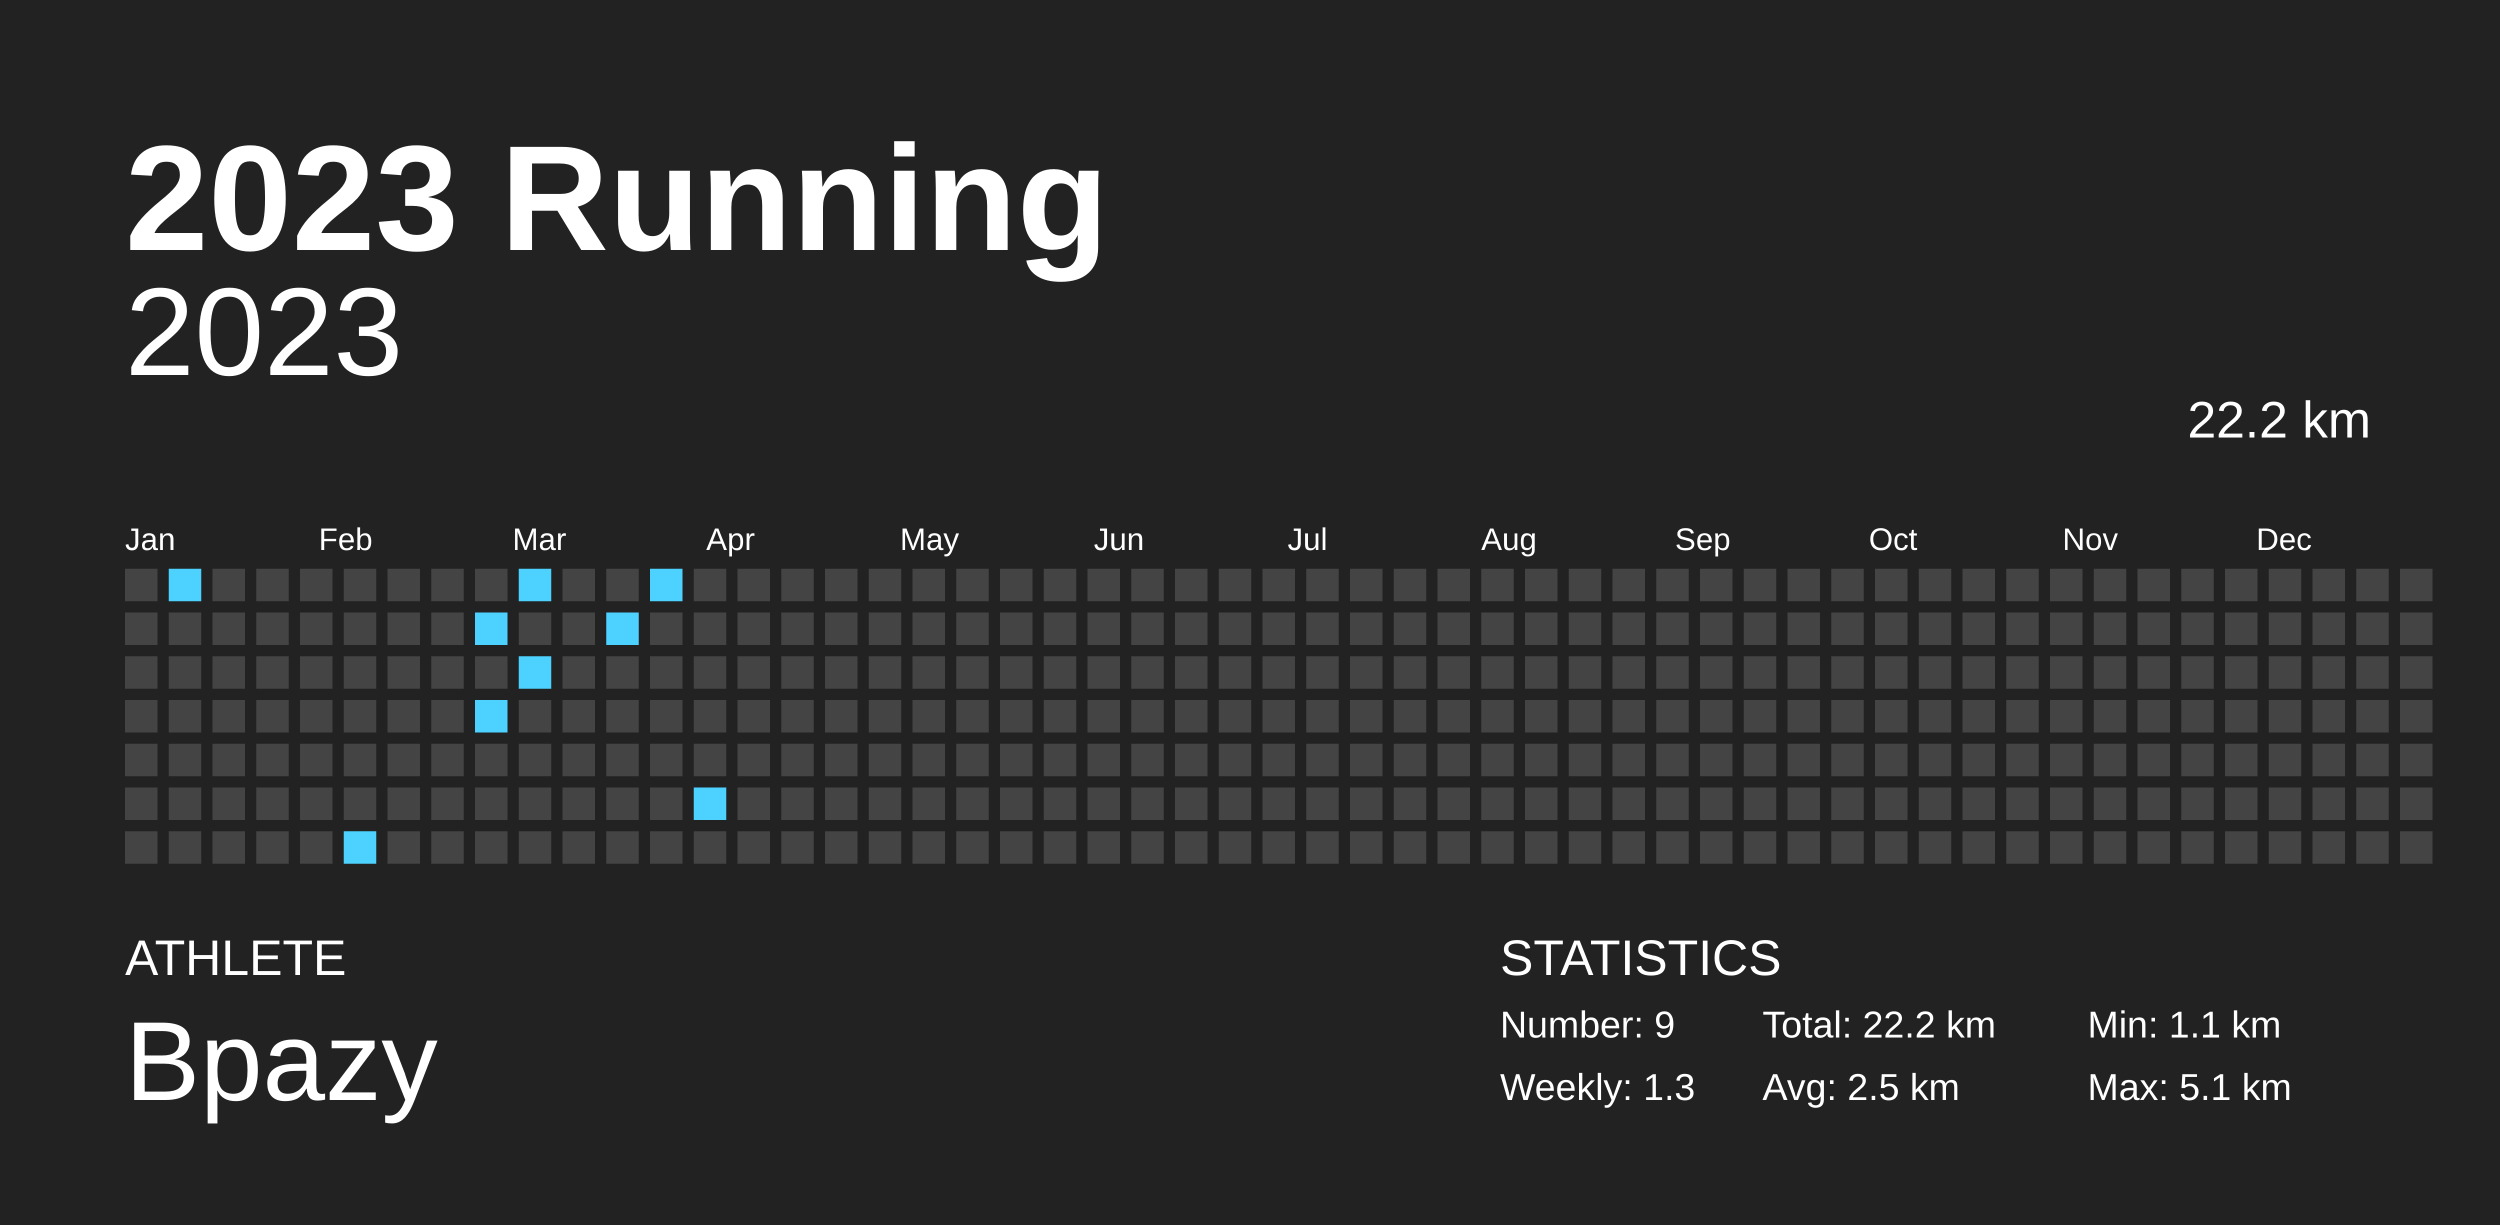
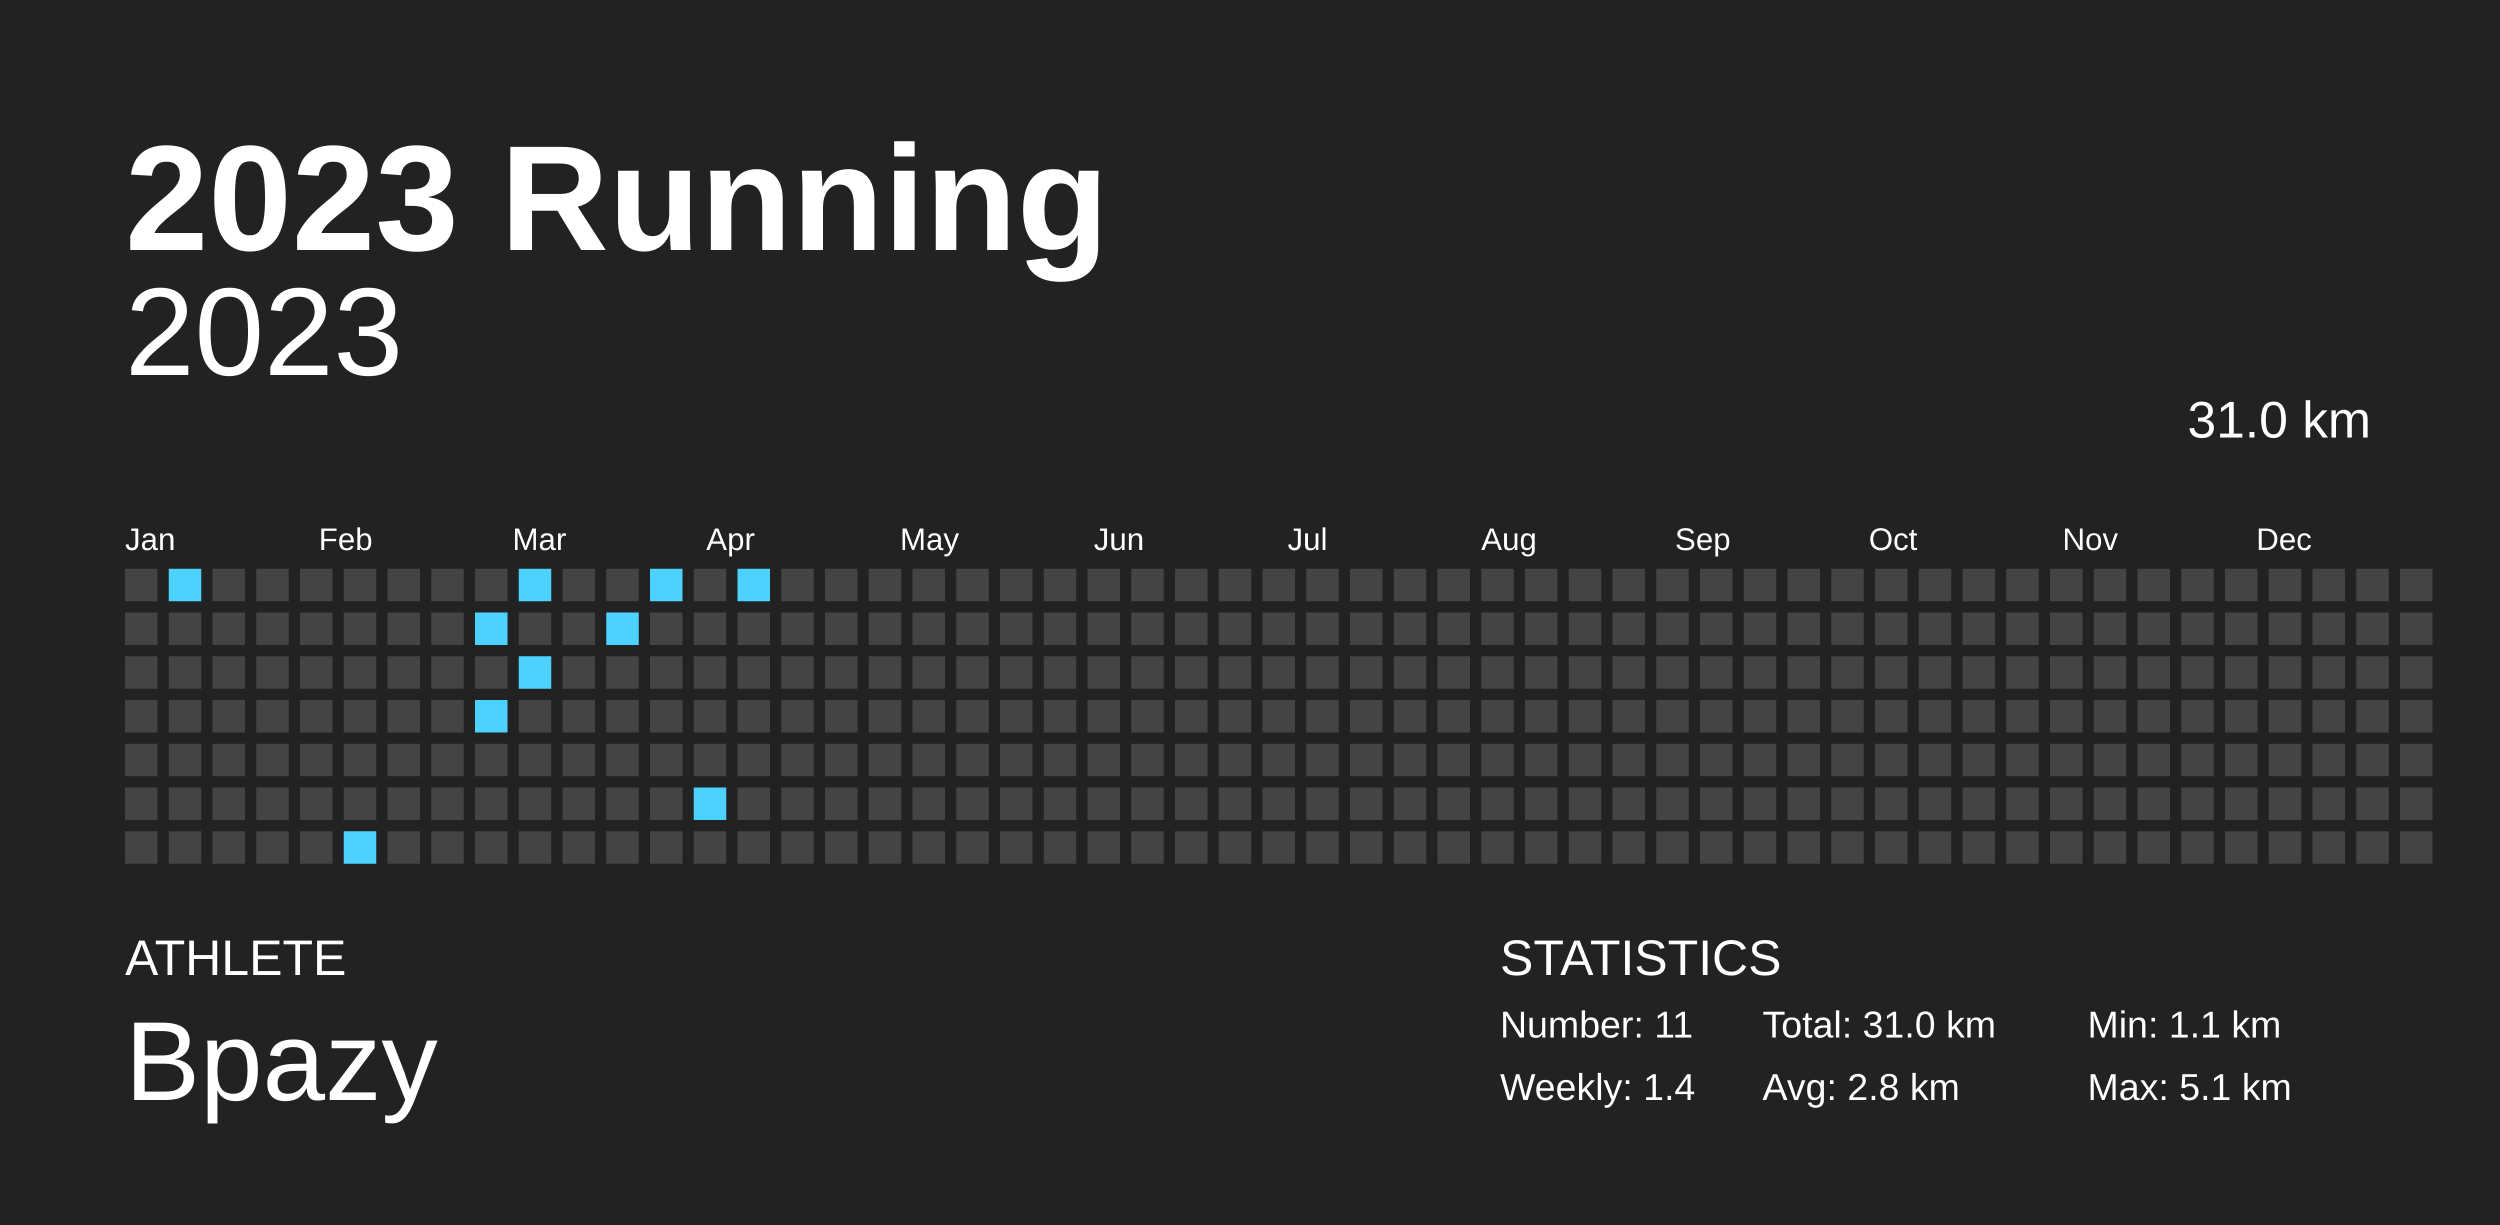
<svg xmlns="http://www.w3.org/2000/svg" baseProfile="full" height="98mm" version="1.1" viewBox="0,0,200,98" width="200mm">
  <defs />
  <rect fill="#222222" height="98" width="200" x="0" y="0" />
  <text fill="#FFFFFF" style="font-size:12px; font-family:Arial; font-weight:bold;" x="10" y="20">2023 Running</text>
  <text fill="#FFFFFF" style="font-size:4px; font-family:Arial" x="10" y="78">ATHLETE</text>
  <text fill="#FFFFFF" style="font-size:9px; font-family:Arial" x="10" y="88">Bpazy</text>
  <text fill="#FFFFFF" style="font-size:4px; font-family:Arial" x="120" y="78">STATISTICS</text>
-   <text fill="#FFFFFF" style="font-size:3px; font-family:Arial" x="120" y="83">Number: 9</text>
-   <text fill="#FFFFFF" style="font-size:3px; font-family:Arial" x="120" y="88">Weekly: 1.3</text>
-   <text fill="#FFFFFF" style="font-size:3px; font-family:Arial" x="141" y="83">Total: 22.2 km</text>
-   <text fill="#FFFFFF" style="font-size:3px; font-family:Arial" x="141" y="88">Avg: 2.5 km</text>
+   <text fill="#FFFFFF" style="font-size:3px; font-family:Arial" x="120" y="83">Number: 11</text>
+   <text fill="#FFFFFF" style="font-size:3px; font-family:Arial" x="120" y="88">Weekly: 1.4</text>
+   <text fill="#FFFFFF" style="font-size:3px; font-family:Arial" x="141" y="83">Total: 31.0 km</text>
+   <text fill="#FFFFFF" style="font-size:3px; font-family:Arial" x="141" y="88">Avg: 2.8 km</text>
  <text fill="#FFFFFF" style="font-size:3px; font-family:Arial" x="167" y="83">Min: 1.1 km</text>
  <text fill="#FFFFFF" style="font-size:3px; font-family:Arial" x="167" y="88">Max: 5.1 km</text>
  <text alignment-baseline="hanging" fill="#FFFFFF" style="font-size:10.0px; font-family:Arial;" x="10" y="30">2023</text>
-   <text alignment-baseline="hanging" fill="#FFFFFF" style="font-size:4.125px; font-family:Arial;" x="175" y="35">22.2 km</text>
+   <text alignment-baseline="hanging" fill="#FFFFFF" style="font-size:4.125px; font-family:Arial;" x="175" y="35">31.0 km</text>
  <text fill="#FFFFFF" style="font-size:2.5px; font-family:Arial" x="10.0" y="44">Jan</text>
  <text fill="#FFFFFF" style="font-size:2.5px; font-family:Arial" x="25.5" y="44">Feb</text>
  <text fill="#FFFFFF" style="font-size:2.5px; font-family:Arial" x="41.0" y="44">Mar</text>
  <text fill="#FFFFFF" style="font-size:2.5px; font-family:Arial" x="56.5" y="44">Apr</text>
  <text fill="#FFFFFF" style="font-size:2.5px; font-family:Arial" x="72.0" y="44">May</text>
  <text fill="#FFFFFF" style="font-size:2.5px; font-family:Arial" x="87.5" y="44">Jun</text>
  <text fill="#FFFFFF" style="font-size:2.5px; font-family:Arial" x="103.0" y="44">Jul</text>
  <text fill="#FFFFFF" style="font-size:2.5px; font-family:Arial" x="118.5" y="44">Aug</text>
  <text fill="#FFFFFF" style="font-size:2.5px; font-family:Arial" x="134.0" y="44">Sep</text>
  <text fill="#FFFFFF" style="font-size:2.5px; font-family:Arial" x="149.5" y="44">Oct</text>
  <text fill="#FFFFFF" style="font-size:2.5px; font-family:Arial" x="165.0" y="44">Nov</text>
  <text fill="#FFFFFF" style="font-size:2.5px; font-family:Arial" x="180.5" y="44">Dec</text>
  <rect fill="#444444" height="2.6" width="2.6" x="10.0" y="45.5" />
  <rect fill="#444444" height="2.6" width="2.6" x="10.0" y="49.0" />
  <rect fill="#444444" height="2.6" width="2.6" x="10.0" y="52.5" />
  <rect fill="#444444" height="2.6" width="2.6" x="10.0" y="56.0" />
  <rect fill="#444444" height="2.6" width="2.6" x="10.0" y="59.5" />
  <rect fill="#444444" height="2.6" width="2.6" x="10.0" y="63.0" />
  <rect fill="#444444" height="2.6" width="2.6" x="10.0" y="66.5" />
  <rect fill="#4dd2ff" height="2.6" width="2.6" x="13.5" y="45.5" />
  <rect fill="#444444" height="2.6" width="2.6" x="13.5" y="49.0" />
  <rect fill="#444444" height="2.6" width="2.6" x="13.5" y="52.5" />
  <rect fill="#444444" height="2.6" width="2.6" x="13.5" y="56.0" />
  <rect fill="#444444" height="2.6" width="2.6" x="13.5" y="59.5" />
  <rect fill="#444444" height="2.6" width="2.6" x="13.5" y="63.0" />
  <rect fill="#444444" height="2.6" width="2.6" x="13.5" y="66.5" />
  <rect fill="#444444" height="2.6" width="2.6" x="17.0" y="45.5" />
  <rect fill="#444444" height="2.6" width="2.6" x="17.0" y="49.0" />
  <rect fill="#444444" height="2.6" width="2.6" x="17.0" y="52.5" />
  <rect fill="#444444" height="2.6" width="2.6" x="17.0" y="56.0" />
  <rect fill="#444444" height="2.6" width="2.6" x="17.0" y="59.5" />
  <rect fill="#444444" height="2.6" width="2.6" x="17.0" y="63.0" />
  <rect fill="#444444" height="2.6" width="2.6" x="17.0" y="66.5" />
  <rect fill="#444444" height="2.6" width="2.6" x="20.5" y="45.5" />
  <rect fill="#444444" height="2.6" width="2.6" x="20.5" y="49.0" />
  <rect fill="#444444" height="2.6" width="2.6" x="20.5" y="52.5" />
  <rect fill="#444444" height="2.6" width="2.6" x="20.5" y="56.0" />
  <rect fill="#444444" height="2.6" width="2.6" x="20.5" y="59.5" />
  <rect fill="#444444" height="2.6" width="2.6" x="20.5" y="63.0" />
  <rect fill="#444444" height="2.6" width="2.6" x="20.5" y="66.5" />
  <rect fill="#444444" height="2.6" width="2.6" x="24.0" y="45.5" />
  <rect fill="#444444" height="2.6" width="2.6" x="24.0" y="49.0" />
  <rect fill="#444444" height="2.6" width="2.6" x="24.0" y="52.5" />
  <rect fill="#444444" height="2.6" width="2.6" x="24.0" y="56.0" />
  <rect fill="#444444" height="2.6" width="2.6" x="24.0" y="59.5" />
  <rect fill="#444444" height="2.6" width="2.6" x="24.0" y="63.0" />
  <rect fill="#444444" height="2.6" width="2.6" x="24.0" y="66.5" />
  <rect fill="#444444" height="2.6" width="2.6" x="27.5" y="45.5" />
  <rect fill="#444444" height="2.6" width="2.6" x="27.5" y="49.0" />
  <rect fill="#444444" height="2.6" width="2.6" x="27.5" y="52.5" />
  <rect fill="#444444" height="2.6" width="2.6" x="27.5" y="56.0" />
  <rect fill="#444444" height="2.6" width="2.6" x="27.5" y="59.5" />
  <rect fill="#444444" height="2.6" width="2.6" x="27.5" y="63.0" />
  <rect fill="#4dd2ff" height="2.6" width="2.6" x="27.5" y="66.5" />
  <rect fill="#444444" height="2.6" width="2.6" x="31.0" y="45.5" />
  <rect fill="#444444" height="2.6" width="2.6" x="31.0" y="49.0" />
  <rect fill="#444444" height="2.6" width="2.6" x="31.0" y="52.5" />
  <rect fill="#444444" height="2.6" width="2.6" x="31.0" y="56.0" />
  <rect fill="#444444" height="2.6" width="2.6" x="31.0" y="59.5" />
  <rect fill="#444444" height="2.6" width="2.6" x="31.0" y="63.0" />
  <rect fill="#444444" height="2.6" width="2.6" x="31.0" y="66.5" />
  <rect fill="#444444" height="2.6" width="2.6" x="34.5" y="45.5" />
  <rect fill="#444444" height="2.6" width="2.6" x="34.5" y="49.0" />
  <rect fill="#444444" height="2.6" width="2.6" x="34.5" y="52.5" />
  <rect fill="#444444" height="2.6" width="2.6" x="34.5" y="56.0" />
  <rect fill="#444444" height="2.6" width="2.6" x="34.5" y="59.5" />
  <rect fill="#444444" height="2.6" width="2.6" x="34.5" y="63.0" />
  <rect fill="#444444" height="2.6" width="2.6" x="34.5" y="66.5" />
  <rect fill="#444444" height="2.6" width="2.6" x="38.0" y="45.5" />
  <rect fill="#4dd2ff" height="2.6" width="2.6" x="38.0" y="49.0" />
  <rect fill="#444444" height="2.6" width="2.6" x="38.0" y="52.5" />
  <rect fill="#4dd2ff" height="2.6" width="2.6" x="38.0" y="56.0" />
  <rect fill="#444444" height="2.6" width="2.6" x="38.0" y="59.5" />
  <rect fill="#444444" height="2.6" width="2.6" x="38.0" y="63.0" />
  <rect fill="#444444" height="2.6" width="2.6" x="38.0" y="66.5" />
  <rect fill="#4dd2ff" height="2.6" width="2.6" x="41.5" y="45.5" />
  <rect fill="#444444" height="2.6" width="2.6" x="41.5" y="49.0" />
  <rect fill="#4dd2ff" height="2.6" width="2.6" x="41.5" y="52.5" />
  <rect fill="#444444" height="2.6" width="2.6" x="41.5" y="56.0" />
  <rect fill="#444444" height="2.6" width="2.6" x="41.5" y="59.5" />
  <rect fill="#444444" height="2.6" width="2.6" x="41.5" y="63.0" />
  <rect fill="#444444" height="2.6" width="2.6" x="41.5" y="66.5" />
  <rect fill="#444444" height="2.6" width="2.6" x="45.0" y="45.5" />
  <rect fill="#444444" height="2.6" width="2.6" x="45.0" y="49.0" />
  <rect fill="#444444" height="2.6" width="2.6" x="45.0" y="52.5" />
  <rect fill="#444444" height="2.6" width="2.6" x="45.0" y="56.0" />
  <rect fill="#444444" height="2.6" width="2.6" x="45.0" y="59.5" />
  <rect fill="#444444" height="2.6" width="2.6" x="45.0" y="63.0" />
  <rect fill="#444444" height="2.6" width="2.6" x="45.0" y="66.5" />
  <rect fill="#444444" height="2.6" width="2.6" x="48.5" y="45.5" />
  <rect fill="#4dd2ff" height="2.6" width="2.6" x="48.5" y="49.0" />
  <rect fill="#444444" height="2.6" width="2.6" x="48.5" y="52.5" />
  <rect fill="#444444" height="2.6" width="2.6" x="48.5" y="56.0" />
  <rect fill="#444444" height="2.6" width="2.6" x="48.5" y="59.5" />
  <rect fill="#444444" height="2.6" width="2.6" x="48.5" y="63.0" />
  <rect fill="#444444" height="2.6" width="2.6" x="48.5" y="66.5" />
  <rect fill="#4dd2ff" height="2.6" width="2.6" x="52.0" y="45.5" />
  <rect fill="#444444" height="2.6" width="2.6" x="52.0" y="49.0" />
  <rect fill="#444444" height="2.6" width="2.6" x="52.0" y="52.5" />
  <rect fill="#444444" height="2.6" width="2.6" x="52.0" y="56.0" />
  <rect fill="#444444" height="2.6" width="2.6" x="52.0" y="59.5" />
  <rect fill="#444444" height="2.6" width="2.6" x="52.0" y="63.0" />
  <rect fill="#444444" height="2.6" width="2.6" x="52.0" y="66.5" />
  <rect fill="#444444" height="2.6" width="2.6" x="55.5" y="45.5" />
  <rect fill="#444444" height="2.6" width="2.6" x="55.5" y="49.0" />
  <rect fill="#444444" height="2.6" width="2.6" x="55.5" y="52.5" />
  <rect fill="#444444" height="2.6" width="2.6" x="55.5" y="56.0" />
  <rect fill="#444444" height="2.6" width="2.6" x="55.5" y="59.5" />
  <rect fill="#4dd2ff" height="2.6" width="2.6" x="55.5" y="63.0" />
  <rect fill="#444444" height="2.6" width="2.6" x="55.5" y="66.5" />
-   <rect fill="#444444" height="2.6" width="2.6" x="59.0" y="45.5" />
+   <rect fill="#4dd2ff" height="2.6" width="2.6" x="59.0" y="45.5" />
  <rect fill="#444444" height="2.6" width="2.6" x="59.0" y="49.0" />
  <rect fill="#444444" height="2.6" width="2.6" x="59.0" y="52.5" />
  <rect fill="#444444" height="2.6" width="2.6" x="59.0" y="56.0" />
  <rect fill="#444444" height="2.6" width="2.6" x="59.0" y="59.5" />
  <rect fill="#444444" height="2.6" width="2.6" x="59.0" y="63.0" />
  <rect fill="#444444" height="2.6" width="2.6" x="59.0" y="66.5" />
  <rect fill="#444444" height="2.6" width="2.6" x="62.5" y="45.5" />
  <rect fill="#444444" height="2.6" width="2.6" x="62.5" y="49.0" />
  <rect fill="#444444" height="2.6" width="2.6" x="62.5" y="52.5" />
  <rect fill="#444444" height="2.6" width="2.6" x="62.5" y="56.0" />
  <rect fill="#444444" height="2.6" width="2.6" x="62.5" y="59.5" />
  <rect fill="#444444" height="2.6" width="2.6" x="62.5" y="63.0" />
  <rect fill="#444444" height="2.6" width="2.6" x="62.5" y="66.5" />
  <rect fill="#444444" height="2.6" width="2.6" x="66.0" y="45.5" />
  <rect fill="#444444" height="2.6" width="2.6" x="66.0" y="49.0" />
  <rect fill="#444444" height="2.6" width="2.6" x="66.0" y="52.5" />
  <rect fill="#444444" height="2.6" width="2.6" x="66.0" y="56.0" />
  <rect fill="#444444" height="2.6" width="2.6" x="66.0" y="59.5" />
  <rect fill="#444444" height="2.6" width="2.6" x="66.0" y="63.0" />
  <rect fill="#444444" height="2.6" width="2.6" x="66.0" y="66.5" />
  <rect fill="#444444" height="2.6" width="2.6" x="69.5" y="45.5" />
  <rect fill="#444444" height="2.6" width="2.6" x="69.5" y="49.0" />
  <rect fill="#444444" height="2.6" width="2.6" x="69.5" y="52.5" />
  <rect fill="#444444" height="2.6" width="2.6" x="69.5" y="56.0" />
  <rect fill="#444444" height="2.6" width="2.6" x="69.5" y="59.5" />
  <rect fill="#444444" height="2.6" width="2.6" x="69.5" y="63.0" />
  <rect fill="#444444" height="2.6" width="2.6" x="69.5" y="66.5" />
  <rect fill="#444444" height="2.6" width="2.6" x="73.0" y="45.5" />
  <rect fill="#444444" height="2.6" width="2.6" x="73.0" y="49.0" />
  <rect fill="#444444" height="2.6" width="2.6" x="73.0" y="52.5" />
  <rect fill="#444444" height="2.6" width="2.6" x="73.0" y="56.0" />
  <rect fill="#444444" height="2.6" width="2.6" x="73.0" y="59.5" />
  <rect fill="#444444" height="2.6" width="2.6" x="73.0" y="63.0" />
  <rect fill="#444444" height="2.6" width="2.6" x="73.0" y="66.5" />
  <rect fill="#444444" height="2.6" width="2.6" x="76.5" y="45.5" />
  <rect fill="#444444" height="2.6" width="2.6" x="76.5" y="49.0" />
  <rect fill="#444444" height="2.6" width="2.6" x="76.5" y="52.5" />
  <rect fill="#444444" height="2.6" width="2.6" x="76.5" y="56.0" />
  <rect fill="#444444" height="2.6" width="2.6" x="76.5" y="59.5" />
  <rect fill="#444444" height="2.6" width="2.6" x="76.5" y="63.0" />
  <rect fill="#444444" height="2.6" width="2.6" x="76.5" y="66.5" />
  <rect fill="#444444" height="2.6" width="2.6" x="80.0" y="45.5" />
  <rect fill="#444444" height="2.6" width="2.6" x="80.0" y="49.0" />
  <rect fill="#444444" height="2.6" width="2.6" x="80.0" y="52.5" />
  <rect fill="#444444" height="2.6" width="2.6" x="80.0" y="56.0" />
  <rect fill="#444444" height="2.6" width="2.6" x="80.0" y="59.5" />
  <rect fill="#444444" height="2.6" width="2.6" x="80.0" y="63.0" />
  <rect fill="#444444" height="2.6" width="2.6" x="80.0" y="66.5" />
  <rect fill="#444444" height="2.6" width="2.6" x="83.5" y="45.5" />
  <rect fill="#444444" height="2.6" width="2.6" x="83.5" y="49.0" />
  <rect fill="#444444" height="2.6" width="2.6" x="83.5" y="52.5" />
  <rect fill="#444444" height="2.6" width="2.6" x="83.5" y="56.0" />
  <rect fill="#444444" height="2.6" width="2.6" x="83.5" y="59.5" />
  <rect fill="#444444" height="2.6" width="2.6" x="83.5" y="63.0" />
  <rect fill="#444444" height="2.6" width="2.6" x="83.5" y="66.5" />
  <rect fill="#444444" height="2.6" width="2.6" x="87.0" y="45.5" />
  <rect fill="#444444" height="2.6" width="2.6" x="87.0" y="49.0" />
  <rect fill="#444444" height="2.6" width="2.6" x="87.0" y="52.5" />
  <rect fill="#444444" height="2.6" width="2.6" x="87.0" y="56.0" />
  <rect fill="#444444" height="2.6" width="2.6" x="87.0" y="59.5" />
  <rect fill="#444444" height="2.6" width="2.6" x="87.0" y="63.0" />
  <rect fill="#444444" height="2.6" width="2.6" x="87.0" y="66.5" />
  <rect fill="#444444" height="2.6" width="2.6" x="90.5" y="45.5" />
  <rect fill="#444444" height="2.6" width="2.6" x="90.5" y="49.0" />
  <rect fill="#444444" height="2.6" width="2.6" x="90.5" y="52.5" />
  <rect fill="#444444" height="2.6" width="2.6" x="90.5" y="56.0" />
  <rect fill="#444444" height="2.6" width="2.6" x="90.5" y="59.5" />
  <rect fill="#444444" height="2.6" width="2.6" x="90.5" y="63.0" />
  <rect fill="#444444" height="2.6" width="2.6" x="90.5" y="66.5" />
  <rect fill="#444444" height="2.6" width="2.6" x="94.0" y="45.5" />
  <rect fill="#444444" height="2.6" width="2.6" x="94.0" y="49.0" />
  <rect fill="#444444" height="2.6" width="2.6" x="94.0" y="52.5" />
  <rect fill="#444444" height="2.6" width="2.6" x="94.0" y="56.0" />
  <rect fill="#444444" height="2.6" width="2.6" x="94.0" y="59.5" />
  <rect fill="#444444" height="2.6" width="2.6" x="94.0" y="63.0" />
  <rect fill="#444444" height="2.6" width="2.6" x="94.0" y="66.5" />
  <rect fill="#444444" height="2.6" width="2.6" x="97.5" y="45.5" />
  <rect fill="#444444" height="2.6" width="2.6" x="97.5" y="49.0" />
  <rect fill="#444444" height="2.6" width="2.6" x="97.5" y="52.5" />
  <rect fill="#444444" height="2.6" width="2.6" x="97.5" y="56.0" />
  <rect fill="#444444" height="2.6" width="2.6" x="97.5" y="59.5" />
  <rect fill="#444444" height="2.6" width="2.6" x="97.5" y="63.0" />
  <rect fill="#444444" height="2.6" width="2.6" x="97.5" y="66.5" />
  <rect fill="#444444" height="2.6" width="2.6" x="101.0" y="45.5" />
  <rect fill="#444444" height="2.6" width="2.6" x="101.0" y="49.0" />
  <rect fill="#444444" height="2.6" width="2.6" x="101.0" y="52.5" />
  <rect fill="#444444" height="2.6" width="2.6" x="101.0" y="56.0" />
  <rect fill="#444444" height="2.6" width="2.6" x="101.0" y="59.5" />
  <rect fill="#444444" height="2.6" width="2.6" x="101.0" y="63.0" />
  <rect fill="#444444" height="2.6" width="2.6" x="101.0" y="66.5" />
  <rect fill="#444444" height="2.6" width="2.6" x="104.5" y="45.5" />
  <rect fill="#444444" height="2.6" width="2.6" x="104.5" y="49.0" />
  <rect fill="#444444" height="2.6" width="2.6" x="104.5" y="52.5" />
  <rect fill="#444444" height="2.6" width="2.6" x="104.5" y="56.0" />
  <rect fill="#444444" height="2.6" width="2.6" x="104.5" y="59.5" />
  <rect fill="#444444" height="2.6" width="2.6" x="104.5" y="63.0" />
  <rect fill="#444444" height="2.6" width="2.6" x="104.5" y="66.5" />
  <rect fill="#444444" height="2.6" width="2.6" x="108.0" y="45.5" />
  <rect fill="#444444" height="2.6" width="2.6" x="108.0" y="49.0" />
  <rect fill="#444444" height="2.6" width="2.6" x="108.0" y="52.5" />
  <rect fill="#444444" height="2.6" width="2.6" x="108.0" y="56.0" />
  <rect fill="#444444" height="2.6" width="2.6" x="108.0" y="59.5" />
  <rect fill="#444444" height="2.6" width="2.6" x="108.0" y="63.0" />
  <rect fill="#444444" height="2.6" width="2.6" x="108.0" y="66.5" />
  <rect fill="#444444" height="2.6" width="2.6" x="111.5" y="45.5" />
  <rect fill="#444444" height="2.6" width="2.6" x="111.5" y="49.0" />
  <rect fill="#444444" height="2.6" width="2.6" x="111.5" y="52.5" />
  <rect fill="#444444" height="2.6" width="2.6" x="111.5" y="56.0" />
  <rect fill="#444444" height="2.6" width="2.6" x="111.5" y="59.5" />
  <rect fill="#444444" height="2.6" width="2.6" x="111.5" y="63.0" />
  <rect fill="#444444" height="2.6" width="2.6" x="111.5" y="66.5" />
  <rect fill="#444444" height="2.6" width="2.6" x="115.0" y="45.5" />
  <rect fill="#444444" height="2.6" width="2.6" x="115.0" y="49.0" />
  <rect fill="#444444" height="2.6" width="2.6" x="115.0" y="52.5" />
  <rect fill="#444444" height="2.6" width="2.6" x="115.0" y="56.0" />
  <rect fill="#444444" height="2.6" width="2.6" x="115.0" y="59.5" />
  <rect fill="#444444" height="2.6" width="2.6" x="115.0" y="63.0" />
  <rect fill="#444444" height="2.6" width="2.6" x="115.0" y="66.5" />
  <rect fill="#444444" height="2.6" width="2.6" x="118.5" y="45.5" />
  <rect fill="#444444" height="2.6" width="2.6" x="118.5" y="49.0" />
  <rect fill="#444444" height="2.6" width="2.6" x="118.5" y="52.5" />
  <rect fill="#444444" height="2.6" width="2.6" x="118.5" y="56.0" />
  <rect fill="#444444" height="2.6" width="2.6" x="118.5" y="59.5" />
  <rect fill="#444444" height="2.6" width="2.6" x="118.5" y="63.0" />
  <rect fill="#444444" height="2.6" width="2.6" x="118.5" y="66.5" />
  <rect fill="#444444" height="2.6" width="2.6" x="122.0" y="45.5" />
  <rect fill="#444444" height="2.6" width="2.6" x="122.0" y="49.0" />
  <rect fill="#444444" height="2.6" width="2.6" x="122.0" y="52.5" />
  <rect fill="#444444" height="2.6" width="2.6" x="122.0" y="56.0" />
  <rect fill="#444444" height="2.6" width="2.6" x="122.0" y="59.5" />
  <rect fill="#444444" height="2.6" width="2.6" x="122.0" y="63.0" />
  <rect fill="#444444" height="2.6" width="2.6" x="122.0" y="66.5" />
  <rect fill="#444444" height="2.6" width="2.6" x="125.5" y="45.5" />
  <rect fill="#444444" height="2.6" width="2.6" x="125.5" y="49.0" />
  <rect fill="#444444" height="2.6" width="2.6" x="125.5" y="52.5" />
  <rect fill="#444444" height="2.6" width="2.6" x="125.5" y="56.0" />
  <rect fill="#444444" height="2.6" width="2.6" x="125.5" y="59.5" />
  <rect fill="#444444" height="2.6" width="2.6" x="125.5" y="63.0" />
  <rect fill="#444444" height="2.6" width="2.6" x="125.5" y="66.5" />
  <rect fill="#444444" height="2.6" width="2.6" x="129.0" y="45.5" />
  <rect fill="#444444" height="2.6" width="2.6" x="129.0" y="49.0" />
  <rect fill="#444444" height="2.6" width="2.6" x="129.0" y="52.5" />
  <rect fill="#444444" height="2.6" width="2.6" x="129.0" y="56.0" />
  <rect fill="#444444" height="2.6" width="2.6" x="129.0" y="59.5" />
  <rect fill="#444444" height="2.6" width="2.6" x="129.0" y="63.0" />
  <rect fill="#444444" height="2.6" width="2.6" x="129.0" y="66.5" />
  <rect fill="#444444" height="2.6" width="2.6" x="132.5" y="45.5" />
  <rect fill="#444444" height="2.6" width="2.6" x="132.5" y="49.0" />
  <rect fill="#444444" height="2.6" width="2.6" x="132.5" y="52.5" />
  <rect fill="#444444" height="2.6" width="2.6" x="132.5" y="56.0" />
  <rect fill="#444444" height="2.6" width="2.6" x="132.5" y="59.5" />
  <rect fill="#444444" height="2.6" width="2.6" x="132.5" y="63.0" />
  <rect fill="#444444" height="2.6" width="2.6" x="132.5" y="66.5" />
  <rect fill="#444444" height="2.6" width="2.6" x="136.0" y="45.5" />
  <rect fill="#444444" height="2.6" width="2.6" x="136.0" y="49.0" />
  <rect fill="#444444" height="2.6" width="2.6" x="136.0" y="52.5" />
  <rect fill="#444444" height="2.6" width="2.6" x="136.0" y="56.0" />
  <rect fill="#444444" height="2.6" width="2.6" x="136.0" y="59.5" />
  <rect fill="#444444" height="2.6" width="2.6" x="136.0" y="63.0" />
  <rect fill="#444444" height="2.6" width="2.6" x="136.0" y="66.5" />
  <rect fill="#444444" height="2.6" width="2.6" x="139.5" y="45.5" />
  <rect fill="#444444" height="2.6" width="2.6" x="139.5" y="49.0" />
  <rect fill="#444444" height="2.6" width="2.6" x="139.5" y="52.5" />
  <rect fill="#444444" height="2.6" width="2.6" x="139.5" y="56.0" />
  <rect fill="#444444" height="2.6" width="2.6" x="139.5" y="59.5" />
  <rect fill="#444444" height="2.6" width="2.6" x="139.5" y="63.0" />
  <rect fill="#444444" height="2.6" width="2.6" x="139.5" y="66.5" />
  <rect fill="#444444" height="2.6" width="2.6" x="143.0" y="45.5" />
  <rect fill="#444444" height="2.6" width="2.6" x="143.0" y="49.0" />
  <rect fill="#444444" height="2.6" width="2.6" x="143.0" y="52.5" />
  <rect fill="#444444" height="2.6" width="2.6" x="143.0" y="56.0" />
  <rect fill="#444444" height="2.6" width="2.6" x="143.0" y="59.5" />
  <rect fill="#444444" height="2.6" width="2.6" x="143.0" y="63.0" />
  <rect fill="#444444" height="2.6" width="2.6" x="143.0" y="66.5" />
  <rect fill="#444444" height="2.6" width="2.6" x="146.5" y="45.5" />
  <rect fill="#444444" height="2.6" width="2.6" x="146.5" y="49.0" />
  <rect fill="#444444" height="2.6" width="2.6" x="146.5" y="52.5" />
  <rect fill="#444444" height="2.6" width="2.6" x="146.5" y="56.0" />
  <rect fill="#444444" height="2.6" width="2.6" x="146.5" y="59.5" />
  <rect fill="#444444" height="2.6" width="2.6" x="146.5" y="63.0" />
  <rect fill="#444444" height="2.6" width="2.6" x="146.5" y="66.5" />
  <rect fill="#444444" height="2.6" width="2.6" x="150.0" y="45.5" />
  <rect fill="#444444" height="2.6" width="2.6" x="150.0" y="49.0" />
  <rect fill="#444444" height="2.6" width="2.6" x="150.0" y="52.5" />
  <rect fill="#444444" height="2.6" width="2.6" x="150.0" y="56.0" />
  <rect fill="#444444" height="2.6" width="2.6" x="150.0" y="59.5" />
  <rect fill="#444444" height="2.6" width="2.6" x="150.0" y="63.0" />
  <rect fill="#444444" height="2.6" width="2.6" x="150.0" y="66.5" />
  <rect fill="#444444" height="2.6" width="2.6" x="153.5" y="45.5" />
  <rect fill="#444444" height="2.6" width="2.6" x="153.5" y="49.0" />
  <rect fill="#444444" height="2.6" width="2.6" x="153.5" y="52.5" />
  <rect fill="#444444" height="2.6" width="2.6" x="153.5" y="56.0" />
  <rect fill="#444444" height="2.6" width="2.6" x="153.5" y="59.5" />
  <rect fill="#444444" height="2.6" width="2.6" x="153.5" y="63.0" />
  <rect fill="#444444" height="2.6" width="2.6" x="153.5" y="66.5" />
  <rect fill="#444444" height="2.6" width="2.6" x="157.0" y="45.5" />
  <rect fill="#444444" height="2.6" width="2.6" x="157.0" y="49.0" />
  <rect fill="#444444" height="2.6" width="2.6" x="157.0" y="52.5" />
  <rect fill="#444444" height="2.6" width="2.6" x="157.0" y="56.0" />
  <rect fill="#444444" height="2.6" width="2.6" x="157.0" y="59.5" />
  <rect fill="#444444" height="2.6" width="2.6" x="157.0" y="63.0" />
  <rect fill="#444444" height="2.6" width="2.6" x="157.0" y="66.5" />
  <rect fill="#444444" height="2.6" width="2.6" x="160.5" y="45.5" />
  <rect fill="#444444" height="2.6" width="2.6" x="160.5" y="49.0" />
  <rect fill="#444444" height="2.6" width="2.6" x="160.5" y="52.5" />
  <rect fill="#444444" height="2.6" width="2.6" x="160.5" y="56.0" />
  <rect fill="#444444" height="2.6" width="2.6" x="160.5" y="59.5" />
  <rect fill="#444444" height="2.6" width="2.6" x="160.5" y="63.0" />
  <rect fill="#444444" height="2.6" width="2.6" x="160.5" y="66.5" />
  <rect fill="#444444" height="2.6" width="2.6" x="164.0" y="45.5" />
  <rect fill="#444444" height="2.6" width="2.6" x="164.0" y="49.0" />
  <rect fill="#444444" height="2.6" width="2.6" x="164.0" y="52.5" />
  <rect fill="#444444" height="2.6" width="2.6" x="164.0" y="56.0" />
  <rect fill="#444444" height="2.6" width="2.6" x="164.0" y="59.5" />
  <rect fill="#444444" height="2.6" width="2.6" x="164.0" y="63.0" />
  <rect fill="#444444" height="2.6" width="2.6" x="164.0" y="66.5" />
  <rect fill="#444444" height="2.6" width="2.6" x="167.5" y="45.5" />
  <rect fill="#444444" height="2.6" width="2.6" x="167.5" y="49.0" />
  <rect fill="#444444" height="2.6" width="2.6" x="167.5" y="52.5" />
  <rect fill="#444444" height="2.6" width="2.6" x="167.5" y="56.0" />
  <rect fill="#444444" height="2.6" width="2.6" x="167.5" y="59.5" />
  <rect fill="#444444" height="2.6" width="2.6" x="167.5" y="63.0" />
  <rect fill="#444444" height="2.6" width="2.6" x="167.5" y="66.5" />
  <rect fill="#444444" height="2.6" width="2.6" x="171.0" y="45.5" />
  <rect fill="#444444" height="2.6" width="2.6" x="171.0" y="49.0" />
  <rect fill="#444444" height="2.6" width="2.6" x="171.0" y="52.5" />
  <rect fill="#444444" height="2.6" width="2.6" x="171.0" y="56.0" />
  <rect fill="#444444" height="2.6" width="2.6" x="171.0" y="59.5" />
  <rect fill="#444444" height="2.6" width="2.6" x="171.0" y="63.0" />
  <rect fill="#444444" height="2.6" width="2.6" x="171.0" y="66.5" />
  <rect fill="#444444" height="2.6" width="2.6" x="174.5" y="45.5" />
  <rect fill="#444444" height="2.6" width="2.6" x="174.5" y="49.0" />
  <rect fill="#444444" height="2.6" width="2.6" x="174.5" y="52.5" />
  <rect fill="#444444" height="2.6" width="2.6" x="174.5" y="56.0" />
  <rect fill="#444444" height="2.6" width="2.6" x="174.5" y="59.5" />
  <rect fill="#444444" height="2.6" width="2.6" x="174.5" y="63.0" />
  <rect fill="#444444" height="2.6" width="2.6" x="174.5" y="66.5" />
  <rect fill="#444444" height="2.6" width="2.6" x="178.0" y="45.5" />
  <rect fill="#444444" height="2.6" width="2.6" x="178.0" y="49.0" />
  <rect fill="#444444" height="2.6" width="2.6" x="178.0" y="52.5" />
  <rect fill="#444444" height="2.6" width="2.6" x="178.0" y="56.0" />
  <rect fill="#444444" height="2.6" width="2.6" x="178.0" y="59.5" />
  <rect fill="#444444" height="2.6" width="2.6" x="178.0" y="63.0" />
  <rect fill="#444444" height="2.6" width="2.6" x="178.0" y="66.5" />
  <rect fill="#444444" height="2.6" width="2.6" x="181.5" y="45.5" />
  <rect fill="#444444" height="2.6" width="2.6" x="181.5" y="49.0" />
  <rect fill="#444444" height="2.6" width="2.6" x="181.5" y="52.5" />
  <rect fill="#444444" height="2.6" width="2.6" x="181.5" y="56.0" />
  <rect fill="#444444" height="2.6" width="2.6" x="181.5" y="59.5" />
  <rect fill="#444444" height="2.6" width="2.6" x="181.5" y="63.0" />
  <rect fill="#444444" height="2.6" width="2.6" x="181.5" y="66.5" />
  <rect fill="#444444" height="2.6" width="2.6" x="185.0" y="45.5" />
  <rect fill="#444444" height="2.6" width="2.6" x="185.0" y="49.0" />
  <rect fill="#444444" height="2.6" width="2.6" x="185.0" y="52.5" />
  <rect fill="#444444" height="2.6" width="2.6" x="185.0" y="56.0" />
  <rect fill="#444444" height="2.6" width="2.6" x="185.0" y="59.5" />
  <rect fill="#444444" height="2.6" width="2.6" x="185.0" y="63.0" />
  <rect fill="#444444" height="2.6" width="2.6" x="185.0" y="66.5" />
  <rect fill="#444444" height="2.6" width="2.6" x="188.5" y="45.5" />
  <rect fill="#444444" height="2.6" width="2.6" x="188.5" y="49.0" />
  <rect fill="#444444" height="2.6" width="2.6" x="188.5" y="52.5" />
  <rect fill="#444444" height="2.6" width="2.6" x="188.5" y="56.0" />
  <rect fill="#444444" height="2.6" width="2.6" x="188.5" y="59.5" />
  <rect fill="#444444" height="2.6" width="2.6" x="188.5" y="63.0" />
  <rect fill="#444444" height="2.6" width="2.6" x="188.5" y="66.5" />
  <rect fill="#444444" height="2.6" width="2.6" x="192.0" y="45.5" />
  <rect fill="#444444" height="2.6" width="2.6" x="192.0" y="49.0" />
  <rect fill="#444444" height="2.6" width="2.6" x="192.0" y="52.5" />
  <rect fill="#444444" height="2.6" width="2.6" x="192.0" y="56.0" />
  <rect fill="#444444" height="2.6" width="2.6" x="192.0" y="59.5" />
  <rect fill="#444444" height="2.6" width="2.6" x="192.0" y="63.0" />
  <rect fill="#444444" height="2.6" width="2.6" x="192.0" y="66.5" />
</svg>
